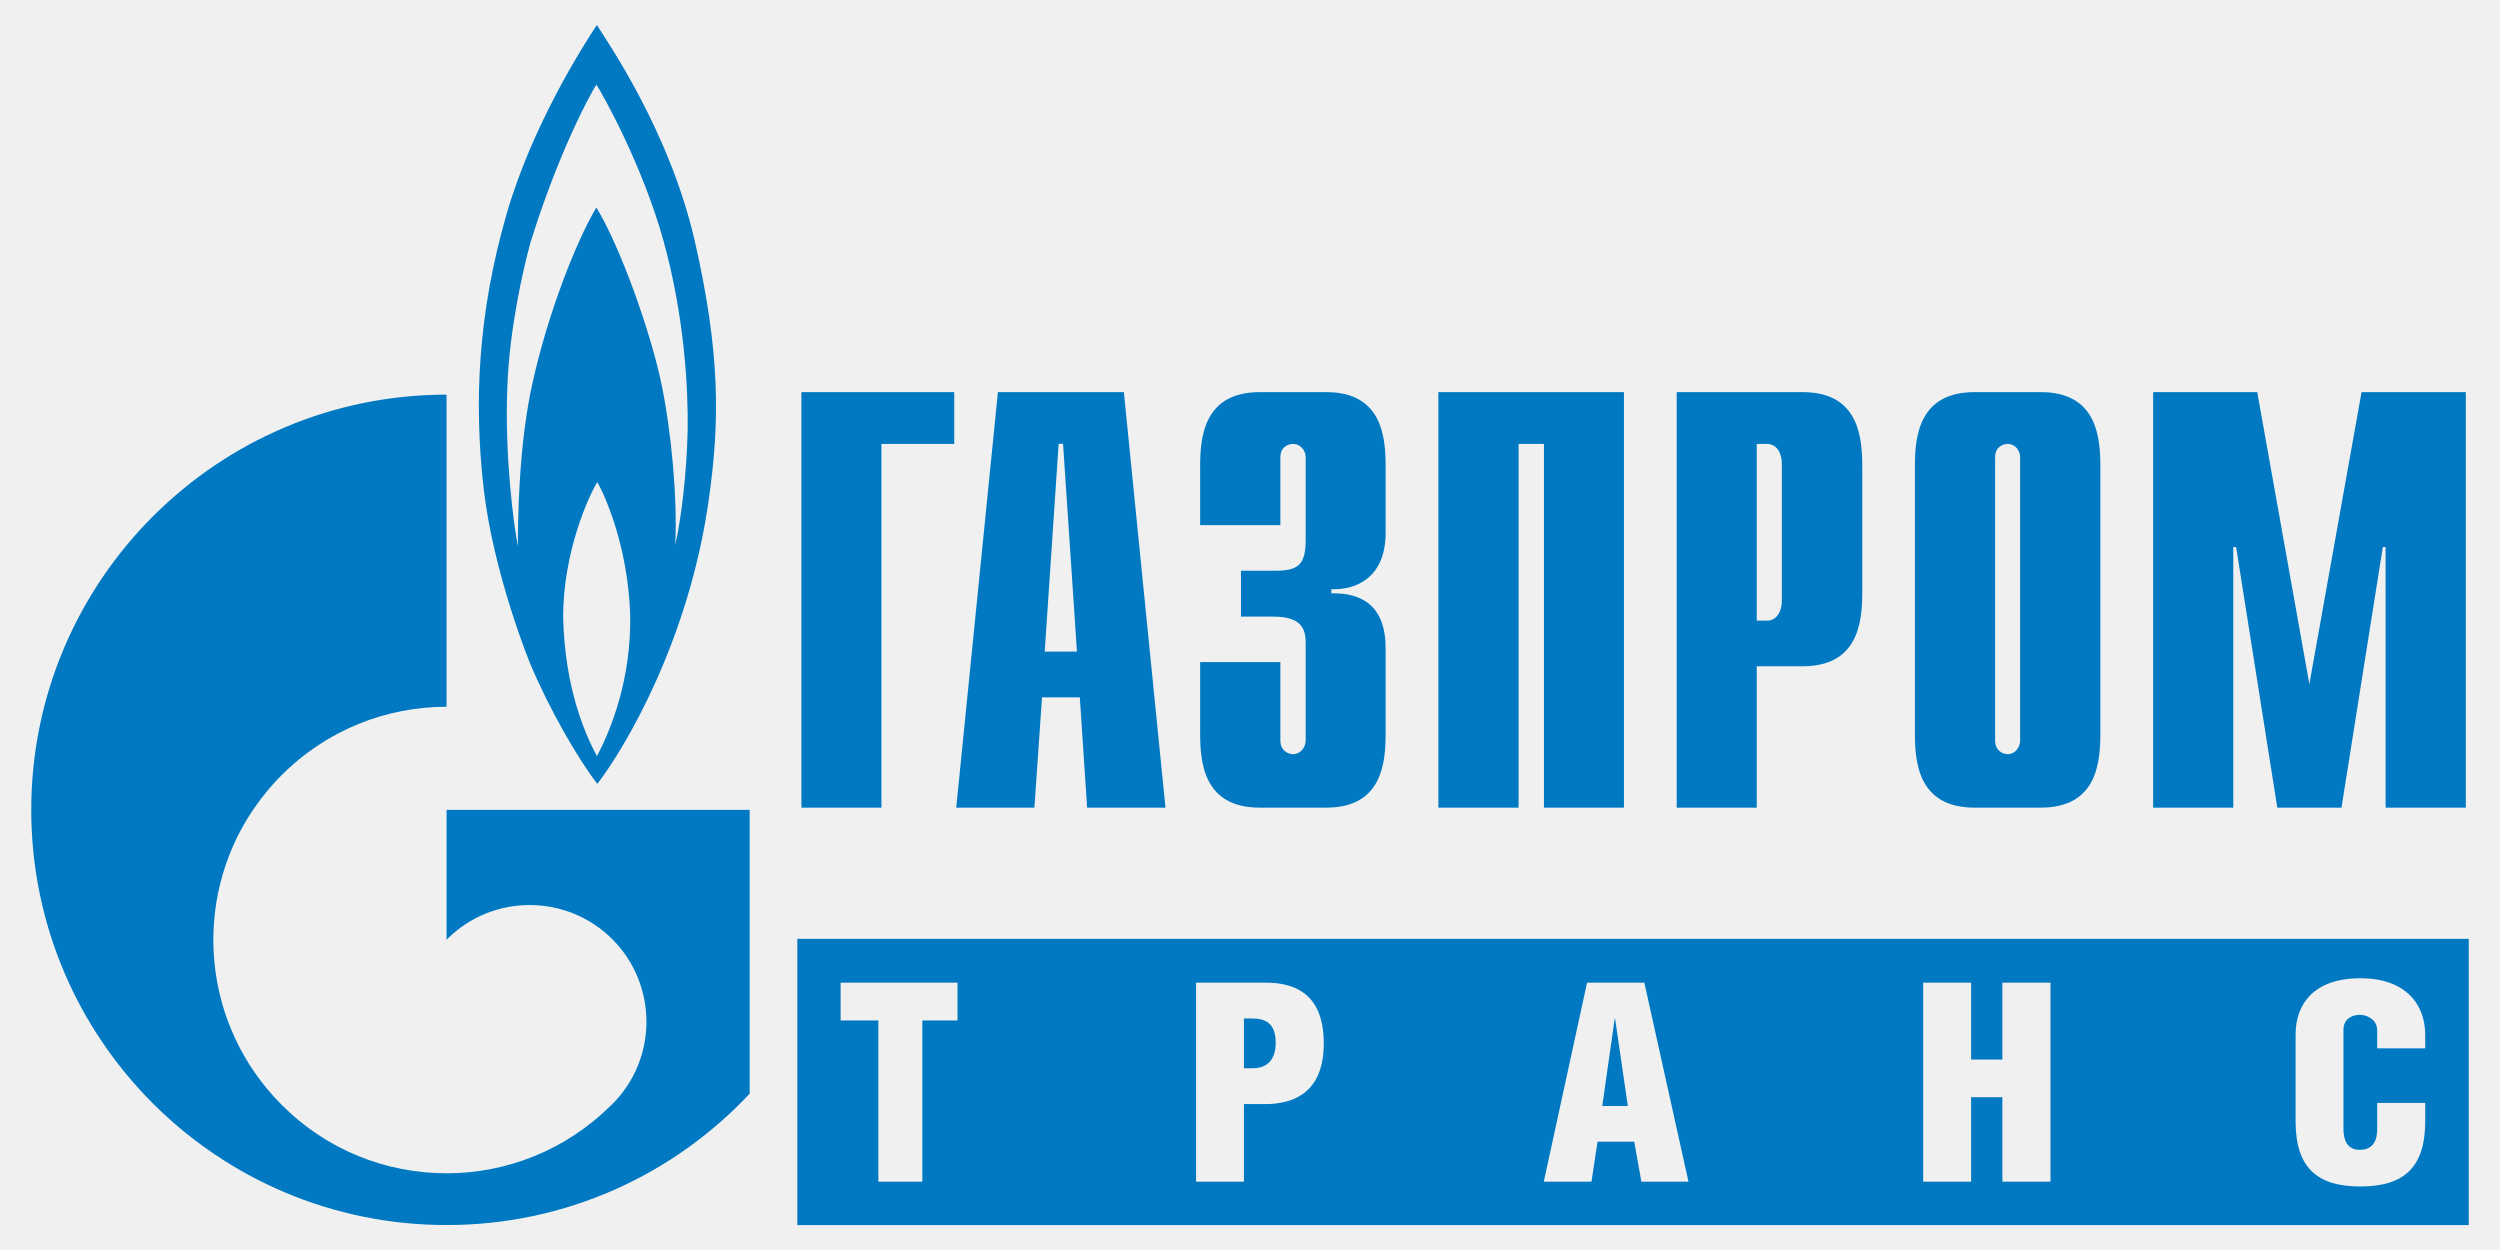
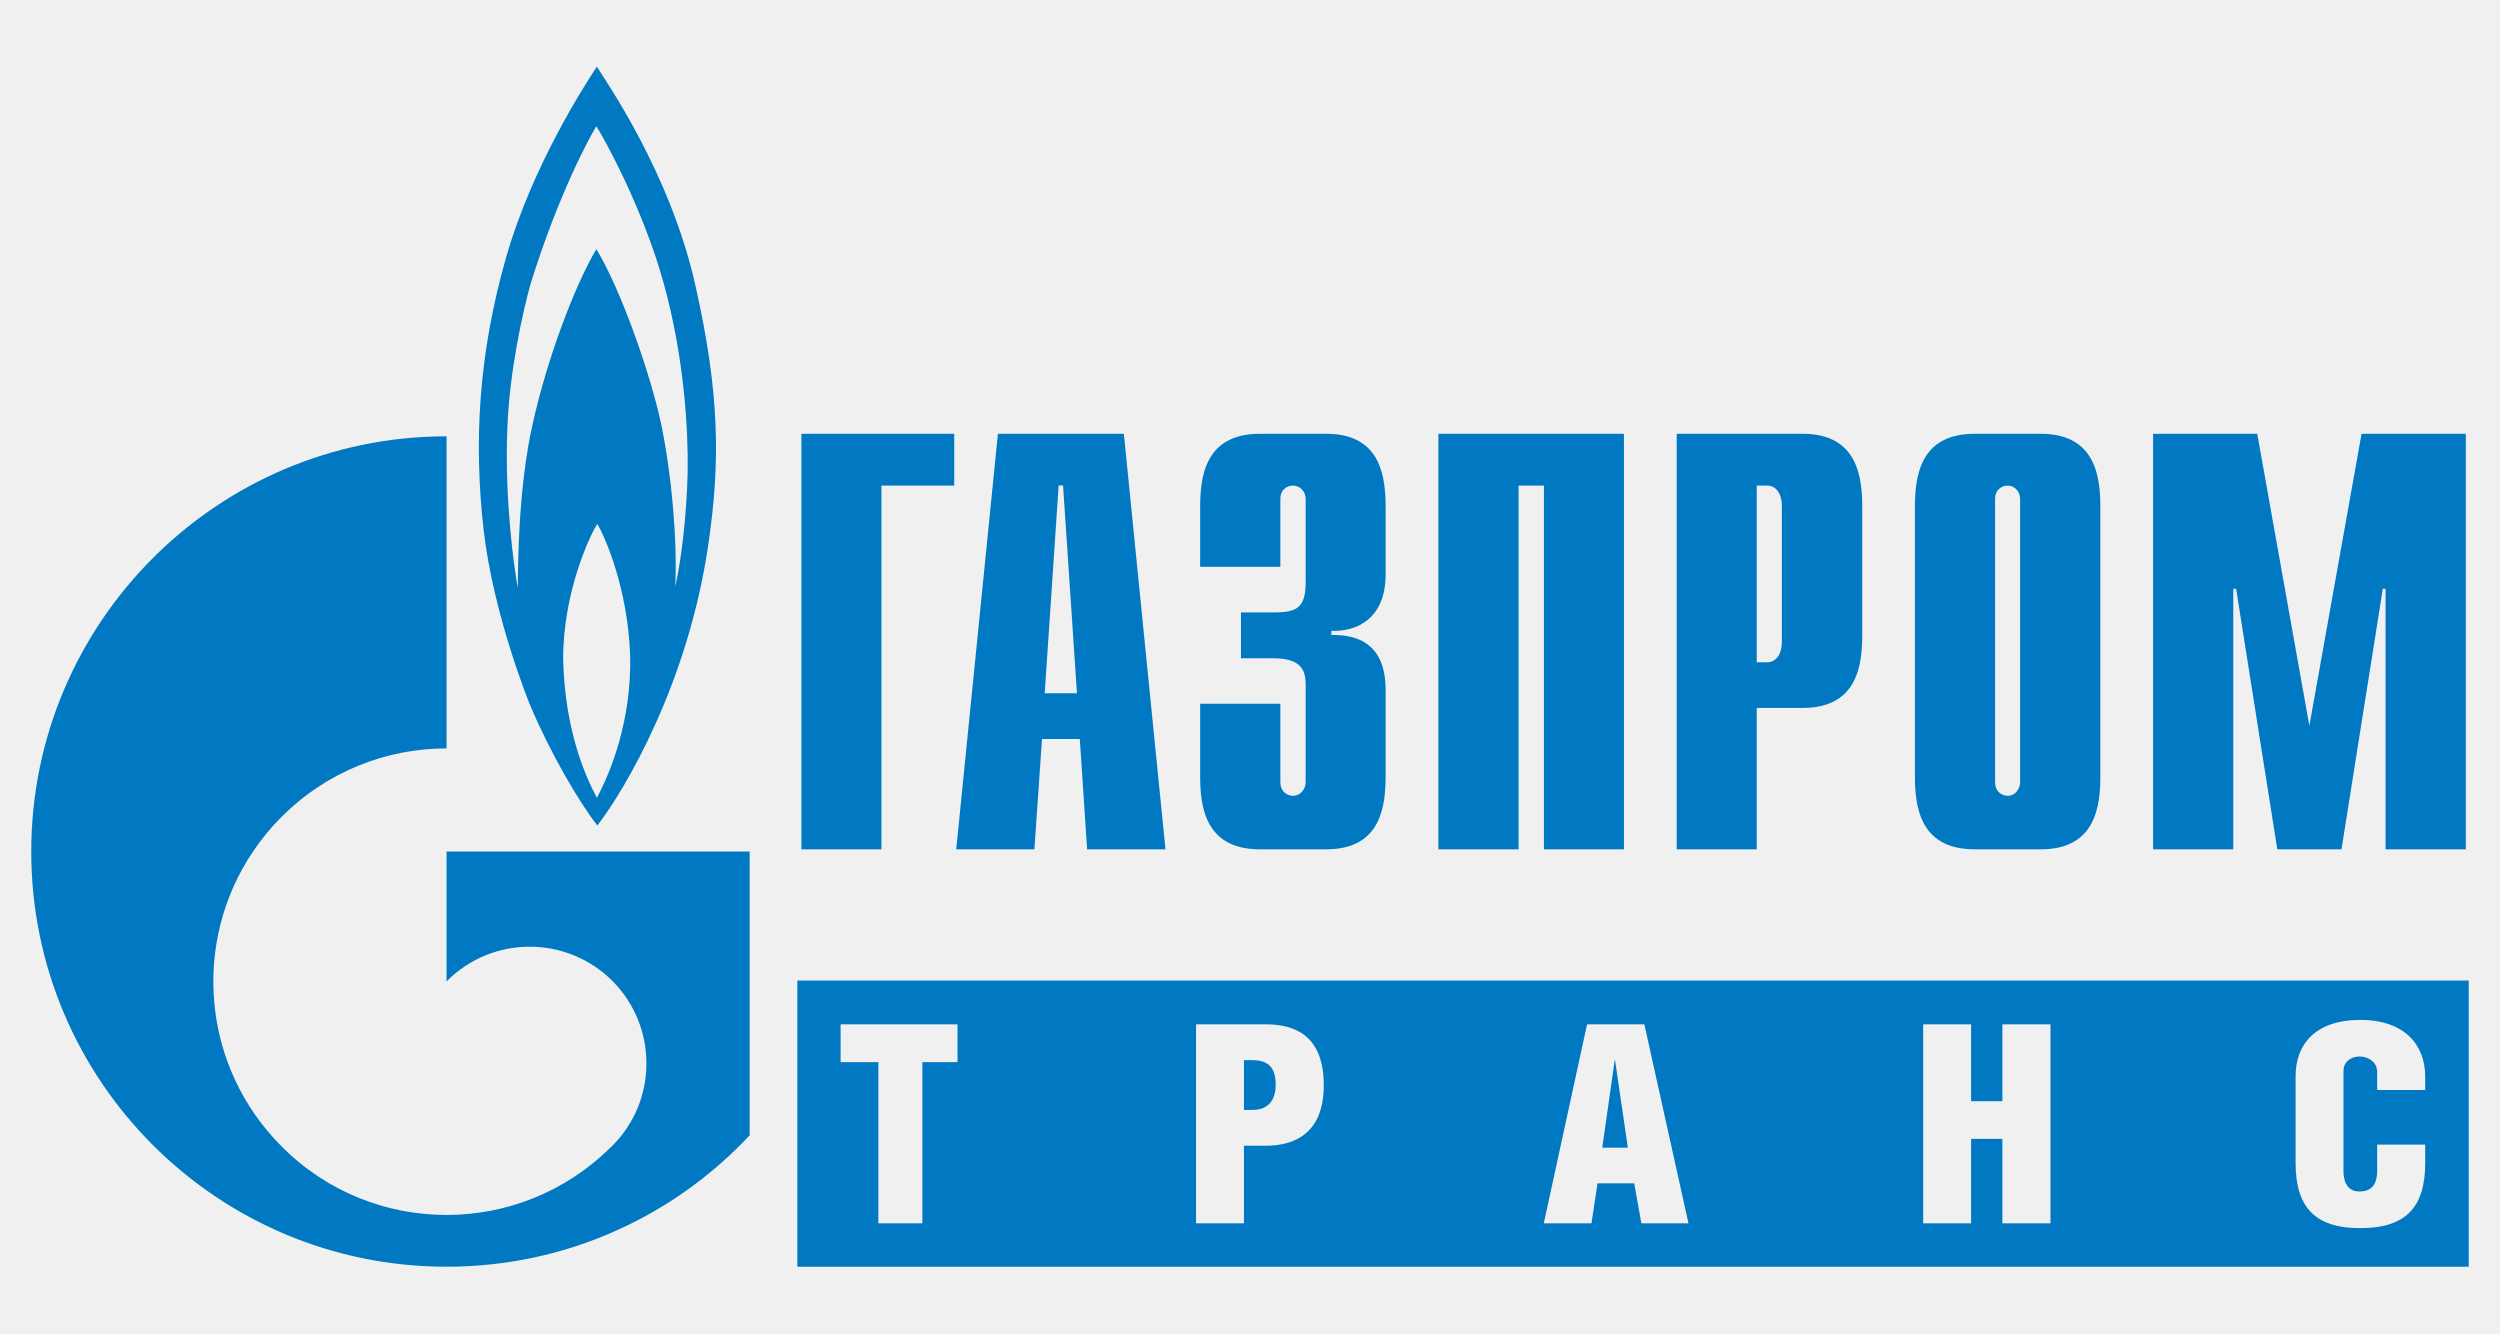
- <svg xmlns="http://www.w3.org/2000/svg" xml:space="preserve" width="130" height="65" version="1.1" viewBox="0 0 8000 4000">
+ <svg xmlns="http://www.w3.org/2000/svg" xml:space="preserve" width="150" height="80" version="1.1" viewBox="0 0 8000 4000">
  <defs>
    <style type="text/css">
   
    .fil1 {fill:#0079C2}
    .fil0 {fill:white}
   
  </style>
  </defs>
  <g id="Layer_1">
    <g>
      <path class="fil1" d="M2200.52 1378.19c-3.25,136.4 -20.08,280.22 -39.79,365.73 7.1,-147.65 -11.04,-356.61 -44.82,-519.14 -34.54,-163.4 -130.48,-434.8 -207.64,-560.87 -70.79,119.78 -158.77,355.19 -203.73,559.43 -46.02,203.48 -47.3,450.95 -47.3,524.86 -12.26,-62.28 -42.87,-284.76 -33.78,-509.03 6.5,-184.51 49.66,-373.75 73.51,-461.24 90.39,-291.82 192.61,-477.85 211.3,-507.08 19.83,29.23 148,258.6 214.91,499.73 66.81,240.99 79.43,472.17 77.34,607.61l0 0zm-290.51 1041.38c-40.12,-75.32 -101.73,-218.8 -107.88,-440.24 -1.45,-214.24 84.73,-398.22 109.33,-436.25 22.26,38.03 95.86,198.05 104.97,417.02 6.02,214.17 -65.06,382.88 -106.42,459.47l0 0zm4217.69 -72.63c0,92.79 11.06,237.53 190.87,237.53l212.04 0c179.67,0 190.52,-144.74 190.52,-237.53l0 -854.29c0,-93 -10.85,-237.85 -190.52,-237.85l-212.04 0c-179.81,0 -190.87,144.85 -190.87,237.85l0 854.29zm1772.3 657.35l-5348.55 0 0 915.87 5348.55 0 0 -915.87zm-139.35 525.14l0 59.38c0,144.61 -65.67,207.91 -207.56,207.91 -140.96,0 -207.2,-62.56 -207.2,-208.9l0 -277.36c0,-100.38 61.65,-180.06 207.2,-180.06 143.33,0 207.56,81.76 207.56,181.11l0 43.06 -153.72 0 0 -57.65c0,-33.62 -31.21,-49.48 -55.92,-49.48 -25.55,0 -51.92,14.17 -51.92,47.53l0 316.75c0,48.35 20.46,67.76 51.92,67.76 33.01,0 55.92,-17.99 55.92,-65.29l0 -84.76 153.72 0zm-4809.11 251.95l-140.76 0 0 -515.81 -120.84 0 0 -121.13 374.15 0 0 121.13 -112.55 0 0 515.81zm1029.05 -363l27.83 0c37.71,0 73.83,-18.72 73.83,-81.19 0,-63.2 -32.62,-78.11 -77.02,-78.11l-24.64 0 0 159.3zm0 363.02l-153.16 0 0 -636.95 222.2 0c89.11,0 186.45,31.7 186.45,194.58 0,156.62 -95.86,194.06 -186.45,194.06l-69.04 0 0 248.31zm1228.44 -242.27l-40.82 -280.05 -1.04 0 -39.96 280.05 81.82 0zm52.88 -394.68l141.24 636.95 -150.72 0 -22.93 -128.03 -117.39 0 -19.41 128.03 -152.63 0 138.56 -636.95 183.28 0zm1045.59 246.01l100.1 0 0 -246.01 154.01 0 0 636.95 -154.01 0 0 -270.37 -100.1 0 0 270.37 -153.33 0 0 -636.95 153.33 0 0 246.01zm-942.03 -806l256.12 0 0 -452.43 147.19 0c179.17,0 190.44,-143.86 190.44,-237.21l0 -402.18c0,-93 -11.27,-237.84 -190.44,-237.84l-403.31 0 0 1329.66zm256.12 -598.49l0 -565.4 33.26 0c27.47,0 47.09,24.35 47.09,65.36l0 433.87c0,42.04 -19.62,66.17 -47.09,66.17l-33.26 0zm-1018.77 -731.18l593.75 0 0 1329.67 -255.94 0 0 -1163.9 -81.13 0 0 1163.9 -256.68 0 0 -1329.67zm-505.66 863.81l0 250.51c0,34.25 25.7,44.17 40.51,44.17 23.64,0 40.51,-21.17 40.51,-44.17l0 -309.07c0,-41.89 -7.78,-86.88 -103.04,-86.88l-104.06 0 0 -146.8 107.66 0c73.74,0 99.44,-16.82 99.44,-98.72l0 -264.19c0,-22.48 -16.87,-42.91 -40.51,-42.91 -14.81,0 -40.51,9.12 -40.51,42.91l0 216.89 -256.69 0 0 -187.69c0,-93 11.07,-237.84 190.8,-237.84l212.9 0c179.32,0 189.78,144.84 189.78,237.84l0 212.65c0,144.74 -96.85,183.51 -173.63,180.02l0 13.36c172,-3.88 173.63,132.9 173.63,180.44l0 267.83c0,92.78 -10.46,237.53 -189.78,237.53l-212.9 0c-179.73,0 -190.8,-144.75 -190.8,-237.53l0 -228.35 256.69 0zm-1037.23 465.86l250.15 0 24.34 -353.04 121 0 23.36 353.04 250.75 0 -133.15 -1329.66 -403.06 0 -133.39 1329.66zm283.16 -499.37l44.57 -664.87 14.13 0 44.44 664.87 -103.14 0zm-778.59 -830.3l489.03 0 0 165.77 -232.94 0 0 1163.9 -256.09 0 0 -1329.67zm-516.33 1336.71l-619.18 0 0 416c0.82,-0.74 1.45,-1.42 1.73,-2.09 145.88,-145.74 382.42,-145.74 528.75,0 145.46,145.81 145.46,382.7 0,527.7 -1.44,1.55 -1.44,1.55 -2.32,2.4 0,0.77 -1.27,0.77 -2.38,1.83 -145.23,144.54 -335.36,217.18 -525.78,217.18 -191.11,0 -382.09,-72.82 -527.51,-219.01 -256.94,-256.83 -287.65,-654.02 -91.76,-944.01 26.8,-39.51 56.69,-76.6 91.76,-111.19 145.42,-145.64 336.4,-218.7 527.51,-218.7l0 -998.75c-733.51,0 -1328.99,595.69 -1328.99,1328.64 0,734.12 595.48,1328.65 1328.99,1328.65 383.06,0 727.76,-161.67 969.88,-420.45l0 -908.2 -350.7 0zm175.61 -1818.09c-81.12,-356.5 -285.11,-646.32 -313.77,-693.57 -44.08,66.7 -207.17,321.8 -289.28,606.44 -90.91,316.21 -104.45,597.49 -73.34,874.43 31.45,276.24 148.31,560.79 148.31,560.79 62.14,148.7 155.17,309.1 215.76,386.86 88.82,-115.26 293.41,-459.5 356.57,-909.15 35.67,-250.29 36.95,-469.04 -44.25,-825.8zm5333.21 481.38l333.67 0 0 1329.67 -256.79 0 0 -833.94 -8.84 0 -132.26 833.94 -205.43 0 -131.78 -833.94 -9.09 0 0 833.94 -256.54 0 0 -1329.67 333.25 0 166.77 934.39 167.04 -934.39zm-1092.62 1114.31c0,23.01 -16.22,44.18 -39.54,44.18 -14.85,0 -40.51,-9.92 -40.51,-44.18l0 -905.65c0,-33.79 25.66,-42.88 40.51,-42.88 23.32,0 39.54,20.4 39.54,42.88l0 905.65z" fill="#007cb0" />
    </g>
  </g>
</svg>
